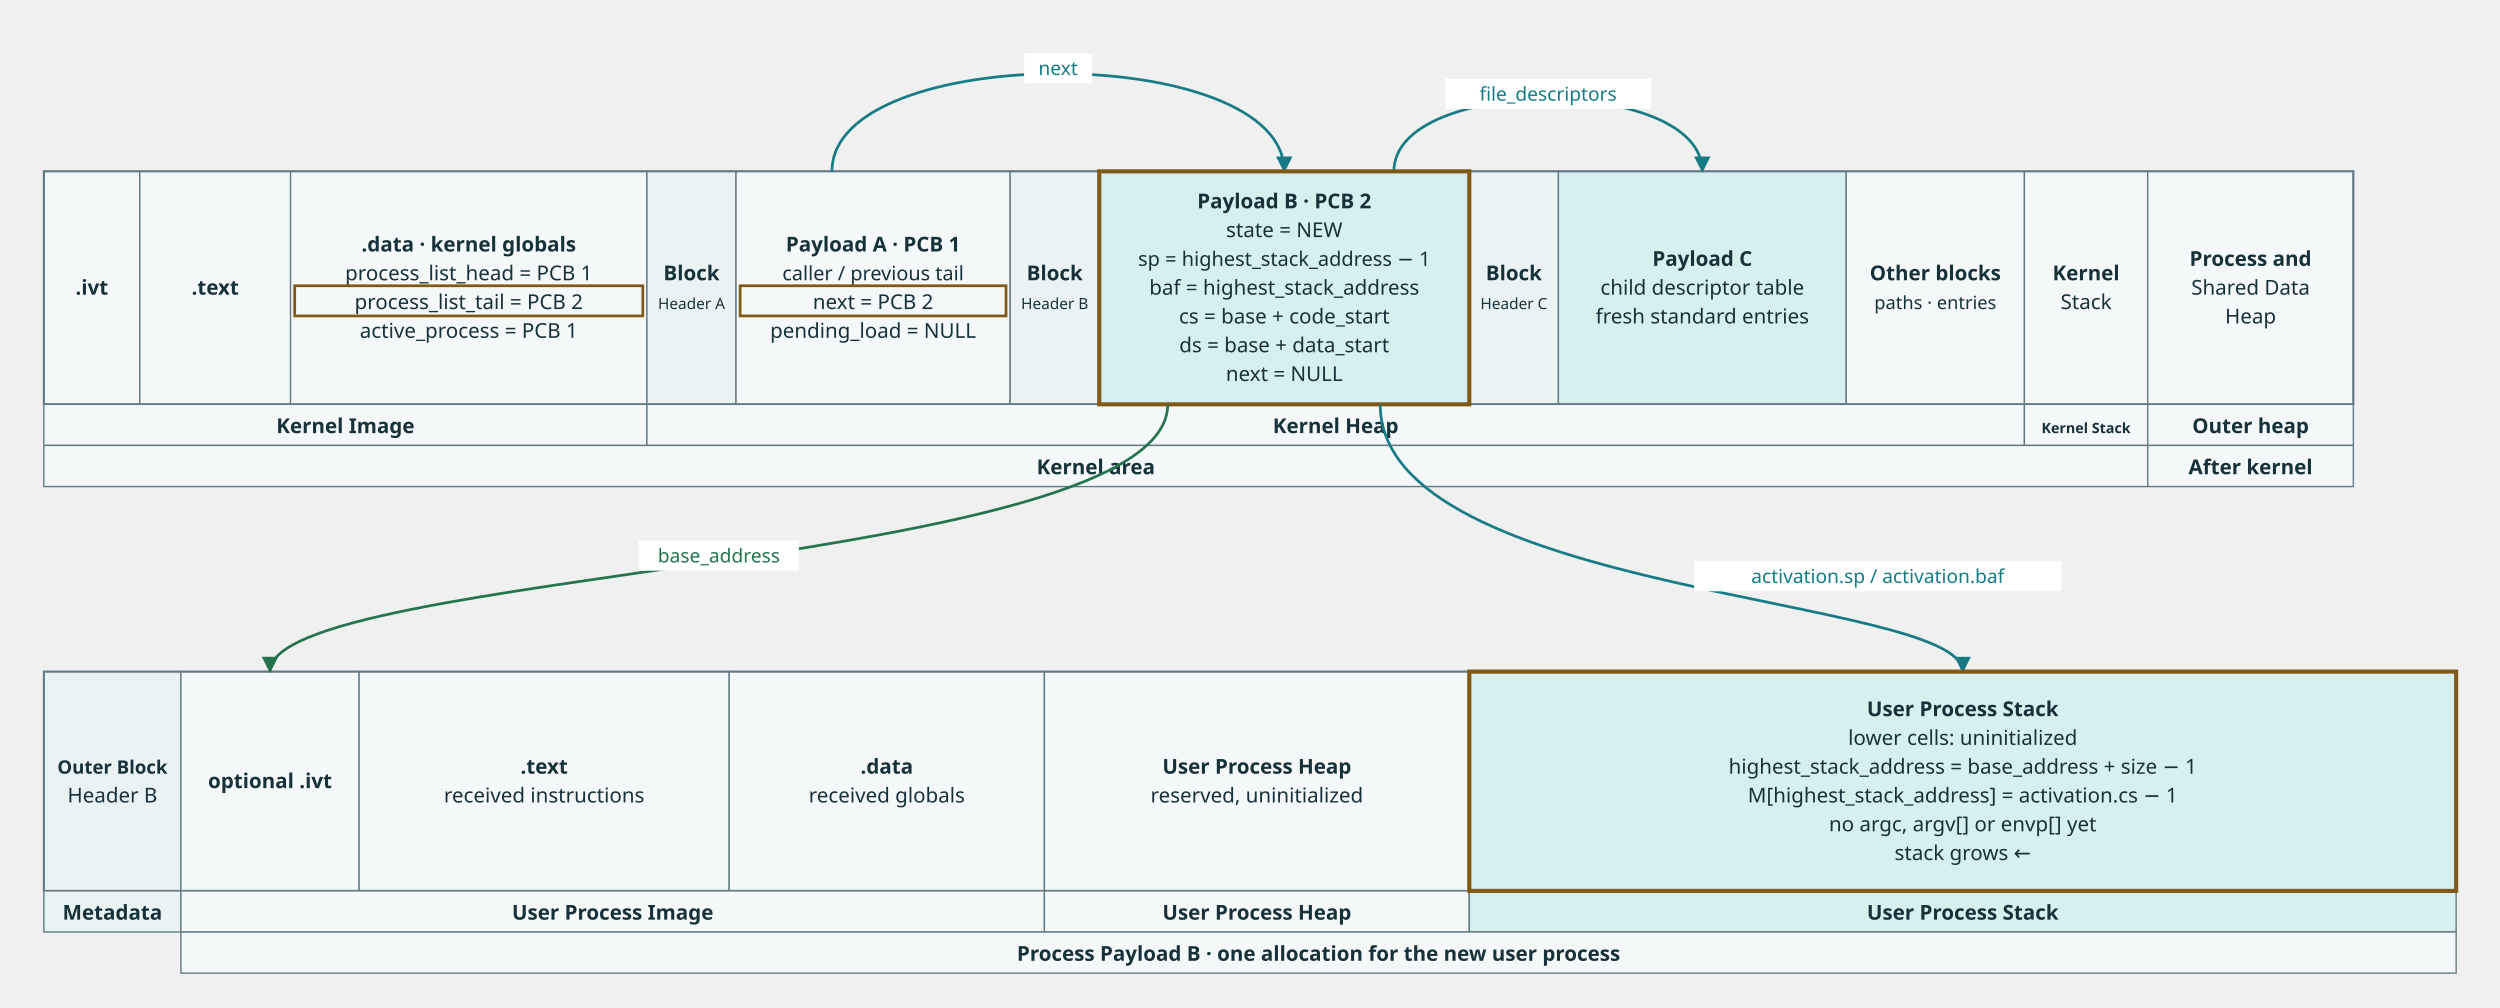
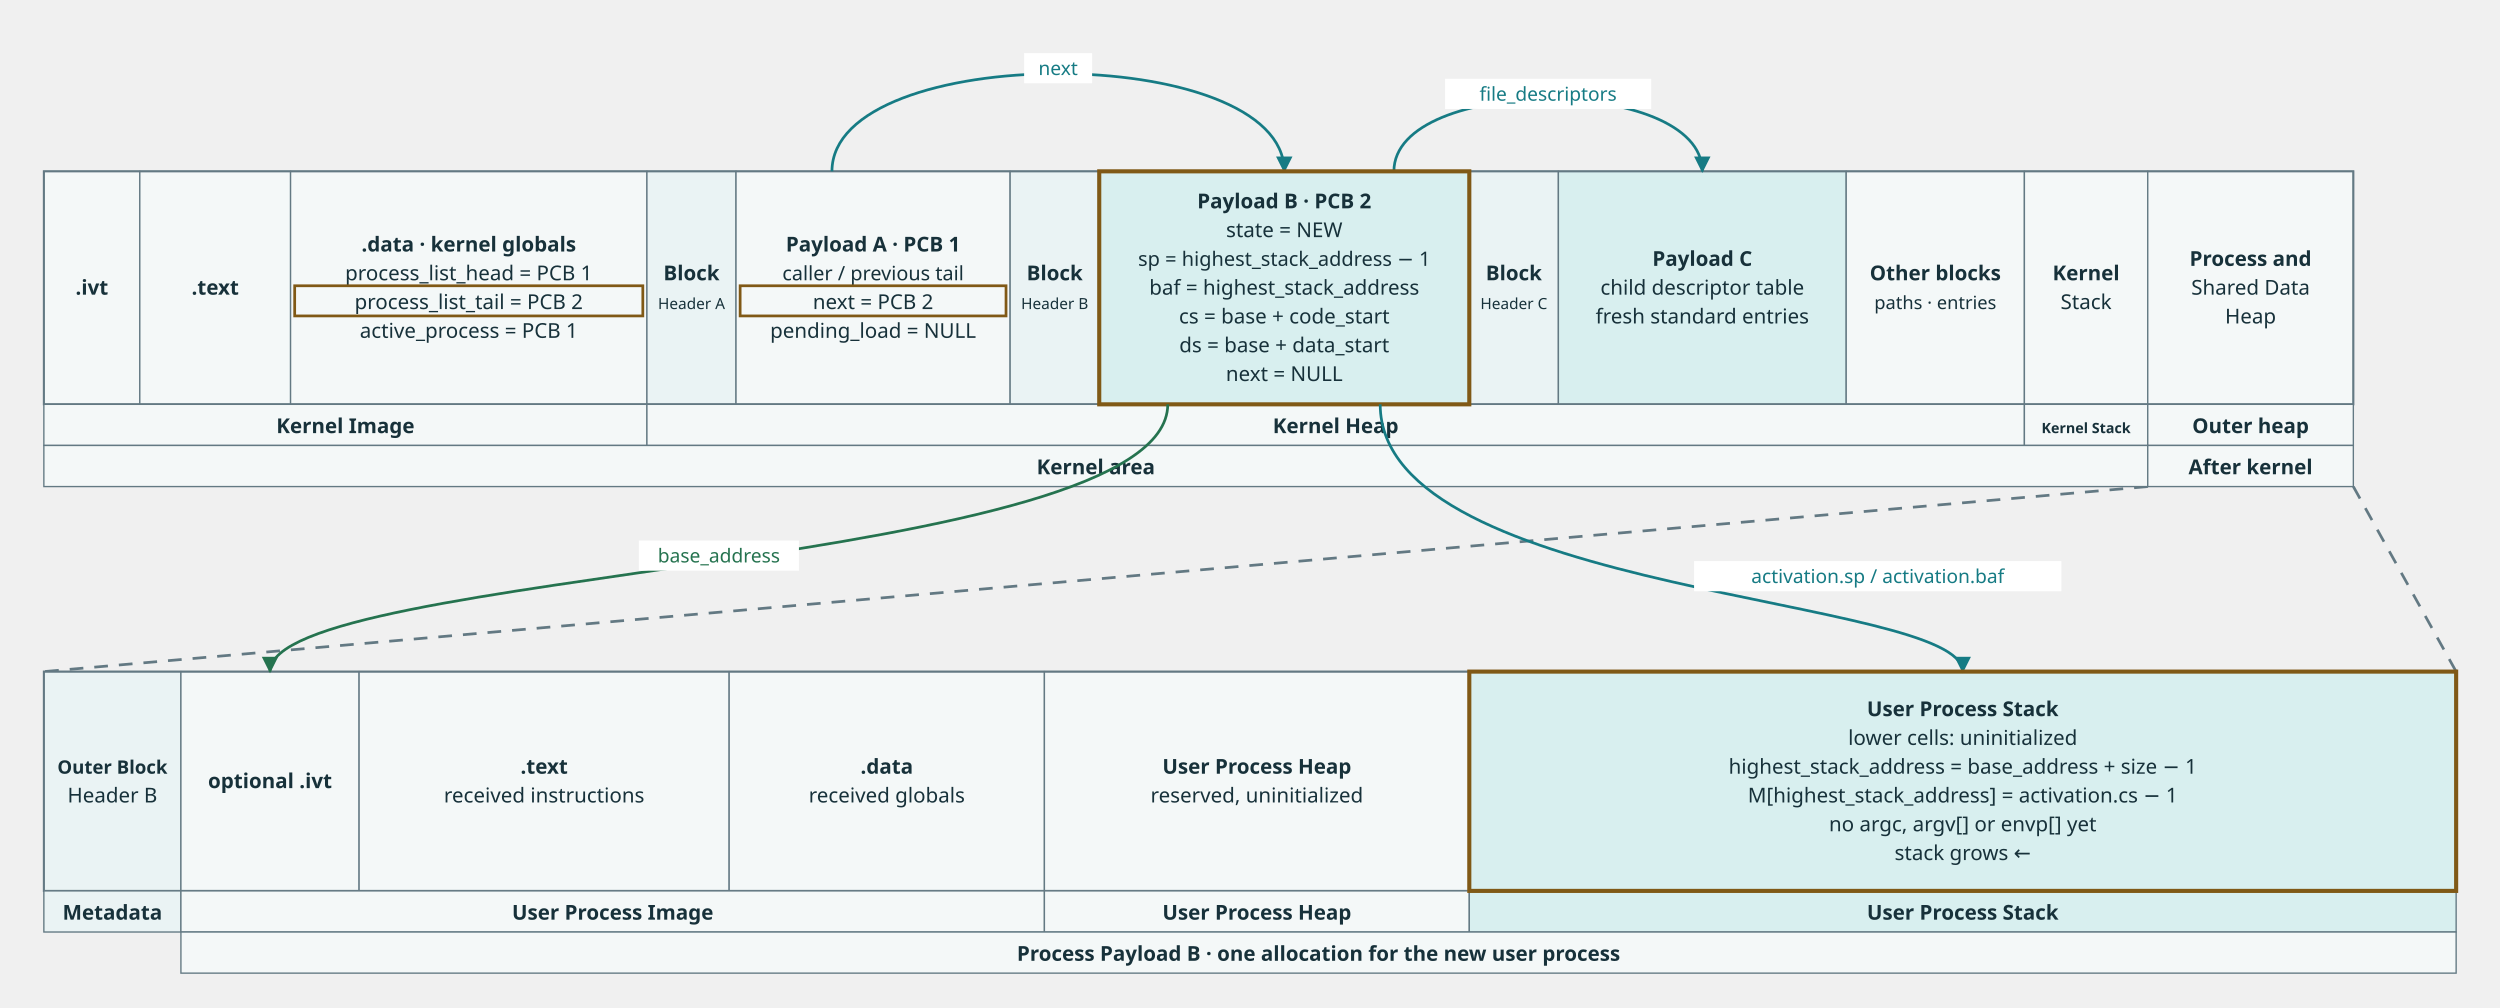
<svg xmlns="http://www.w3.org/2000/svg" width="1824" height="735" viewBox="0 0 1824 735" role="img" aria-labelledby="title desc">
  <defs>
    <marker id="405ea8" viewBox="0 0 10 10" refX="9" refY="5" markerWidth="6" markerHeight="6" orient="auto">
      <path d="M 0 0 L 10 5 L 0 10 z" fill="#167b84" />
    </marker>
    <marker id="26715b" viewBox="0 0 10 10" refX="9" refY="5" markerWidth="6" markerHeight="6" orient="auto">
      <path d="M 0 0 L 10 5 L 0 10 z" fill="#25734f" />
    </marker>
    <marker id="785099" viewBox="0 0 10 10" refX="9" refY="5" markerWidth="6" markerHeight="6" orient="auto">
      <path d="M 0 0 L 10 5 L 0 10 z" fill="#167b84" />
    </marker>
    <marker id="9c3d15" viewBox="0 0 10 10" refX="9" refY="5" markerWidth="6" markerHeight="6" orient="auto">
      <path d="M 0 0 L 10 5 L 0 10 z" fill="#805916" />
    </marker>
  </defs>
  <g font-family="Cantarell, sans-serif">
    <g transform="translate(0,-125)">
+       <path data-presentation="payload-zoom-guides" d="M 1567 480 L 32 615 M 1717 480 L 1792 615" fill="none" stroke="#637983" stroke-width="2" stroke-dasharray="10 8" />
      <rect x="32" y="250" width="70" height="170" fill="#f4f8f8" stroke="#637983" stroke-width="1" />
      <text x="67.0" y="340.0" text-anchor="middle" font-size="15" font-weight="bold" fill="#17313a">.ivt</text>
      <rect x="102" y="250" width="110" height="170" fill="#f4f8f8" stroke="#637983" stroke-width="1" />
      <text x="157.0" y="340.0" text-anchor="middle" font-size="15" font-weight="bold" fill="#17313a">.text</text>
      <rect x="212" y="250" width="260" height="170" fill="#f4f8f8" stroke="#637983" stroke-width="1" />
      <text x="342.0" y="308.5" text-anchor="middle" font-size="15" font-weight="bold" fill="#17313a">.data · kernel globals</text>
      <text x="342.0" y="329.5" text-anchor="middle" font-size="15" font-weight="normal" fill="#17313a">process_list_head = PCB 1</text>
      <text x="342.0" y="350.5" text-anchor="middle" font-size="15" font-weight="normal" fill="#17313a">process_list_tail = PCB 2</text>
      <text x="342.0" y="371.5" text-anchor="middle" font-size="15" font-weight="normal" fill="#17313a">active_process = PCB 1</text>
      <rect x="472" y="250" width="65" height="170" fill="#eaf3f4" stroke="#637983" stroke-width="1" />
      <text x="504.5" y="329.5" text-anchor="middle" font-size="15" font-weight="bold" fill="#17313a">Block</text>
      <text x="504.5" y="350.5" text-anchor="middle" font-size="11.229" font-weight="normal" fill="#17313a">Header A</text>
      <rect x="537" y="250" width="200" height="170" fill="#f4f8f8" stroke="#637983" stroke-width="1" />
      <text x="637.0" y="308.5" text-anchor="middle" font-size="15" font-weight="bold" fill="#17313a">Payload A · PCB 1</text>
      <text x="637.0" y="329.5" text-anchor="middle" font-size="14.484" font-weight="normal" fill="#17313a">caller / previous tail</text>
      <text x="637.0" y="350.5" text-anchor="middle" font-size="15" font-weight="normal" fill="#17313a">next = PCB 2</text>
      <text x="637.0" y="371.5" text-anchor="middle" font-size="15" font-weight="normal" fill="#17313a">pending_load = NULL</text>
      <rect x="737" y="250" width="65" height="170" fill="#eaf3f4" stroke="#637983" stroke-width="1" />
      <text x="769.5" y="329.5" text-anchor="middle" font-size="15" font-weight="bold" fill="#17313a">Block</text>
      <text x="769.5" y="350.5" text-anchor="middle" font-size="11.229" font-weight="normal" fill="#17313a">Header B</text>
      <rect x="802" y="250" width="270" height="170" fill="#d8efef" stroke="#637983" stroke-width="1" />
      <text x="937.0" y="277.0" text-anchor="middle" font-size="15" font-weight="bold" fill="#17313a">Payload B · PCB 2</text>
      <text x="937.0" y="298.0" text-anchor="middle" font-size="15" font-weight="normal" fill="#17313a">state = NEW</text>
      <text x="937.0" y="319.0" text-anchor="middle" font-size="14.576" font-weight="normal" fill="#17313a">sp = highest_stack_address − 1</text>
      <text x="937.0" y="340.0" text-anchor="middle" font-size="15" font-weight="normal" fill="#17313a">baf = highest_stack_address</text>
      <text x="937.0" y="361.0" text-anchor="middle" font-size="15" font-weight="normal" fill="#17313a">cs = base + code_start</text>
      <text x="937.0" y="382.0" text-anchor="middle" font-size="15" font-weight="normal" fill="#17313a">ds = base + data_start</text>
      <text x="937.0" y="403.0" text-anchor="middle" font-size="15" font-weight="normal" fill="#17313a">next = NULL</text>
      <rect x="1072" y="250" width="65" height="170" fill="#eaf3f4" stroke="#637983" stroke-width="1" />
      <text x="1104.5" y="329.5" text-anchor="middle" font-size="15" font-weight="bold" fill="#17313a">Block</text>
      <text x="1104.5" y="350.5" text-anchor="middle" font-size="11.229" font-weight="normal" fill="#17313a">Header C</text>
      <rect x="1137" y="250" width="210" height="170" fill="#d8efef" stroke="#637983" stroke-width="1" />
      <text x="1242.0" y="319.0" text-anchor="middle" font-size="15" font-weight="bold" fill="#17313a">Payload C</text>
      <text x="1242.0" y="340.0" text-anchor="middle" font-size="15" font-weight="normal" fill="#17313a">child descriptor table</text>
      <text x="1242.0" y="361.0" text-anchor="middle" font-size="15" font-weight="normal" fill="#17313a">fresh standard entries</text>
      <rect x="1347" y="250" width="130" height="170" fill="#f4f8f8" stroke="#637983" stroke-width="1" />
      <text x="1412.0" y="329.5" text-anchor="middle" font-size="15" font-weight="bold" fill="#17313a">Other blocks</text>
      <text x="1412.0" y="350.5" text-anchor="middle" font-size="13.333" font-weight="normal" fill="#17313a">paths · entries</text>
      <rect x="1477" y="250" width="90" height="170" fill="#f4f8f8" stroke="#637983" stroke-width="1" />
      <text x="1522.0" y="329.5" text-anchor="middle" font-size="15" font-weight="bold" fill="#17313a">Kernel</text>
      <text x="1522.0" y="350.5" text-anchor="middle" font-size="15" font-weight="normal" fill="#17313a">Stack</text>
      <rect x="1567" y="250" width="150" height="170" fill="#f4f8f8" stroke="#637983" stroke-width="1" />
      <text x="1642.0" y="319.0" text-anchor="middle" font-size="15" font-weight="bold" fill="#17313a">Process and</text>
      <text x="1642.0" y="340.0" text-anchor="middle" font-size="15" font-weight="normal" fill="#17313a">Shared Data</text>
      <text x="1642.0" y="361.0" text-anchor="middle" font-size="15" font-weight="normal" fill="#17313a">Heap</text>
      <rect x="32" y="250" width="1685" height="170" fill="none" stroke="#637983" stroke-width="1.5" />
      <rect x="32" y="420" width="440" height="30" fill="#f4f8f8" stroke="#637983" stroke-width="1" />
      <text x="252.0" y="441" text-anchor="middle" font-size="15" font-weight="bold" fill="#17313a">Kernel Image</text>
      <rect x="472" y="420" width="1005" height="30" fill="#f4f8f8" stroke="#637983" stroke-width="1" />
      <text x="974.5" y="441" text-anchor="middle" font-size="15" font-weight="bold" fill="#17313a">Kernel Heap</text>
      <rect x="1477" y="420" width="90" height="30" fill="#f4f8f8" stroke="#637983" stroke-width="1" />
      <text x="1522.0" y="441" text-anchor="middle" font-size="10.417" font-weight="bold" fill="#17313a">Kernel Stack</text>
      <rect x="1567" y="420" width="150" height="30" fill="#f4f8f8" stroke="#637983" stroke-width="1" />
      <text x="1642.0" y="441" text-anchor="middle" font-size="15" font-weight="bold" fill="#17313a">Outer heap</text>
      <rect x="32" y="450" width="1535" height="30" fill="#f4f8f8" stroke="#637983" stroke-width="1" />
      <text x="799.5" y="471" text-anchor="middle" font-size="15" font-weight="bold" fill="#17313a">Kernel area</text>
      <rect x="1567" y="450" width="150" height="30" fill="#f4f8f8" stroke="#637983" stroke-width="1" />
      <text x="1642.0" y="471" text-anchor="middle" font-size="15" font-weight="bold" fill="#17313a">After kernel</text>
      <path d="M 1017.0 250 C 1017.0 180, 1242.0 180, 1242.0 250" fill="none" stroke="#167b84" stroke-width="2" marker-end="url(#785099)" />
      <rect x="1054.3" y="182.5" width="150.4" height="22" fill="white" stroke="none" stroke-width="1" />
      <text x="1129.5" y="198.5" text-anchor="middle" font-size="14" font-weight="normal" fill="#167b84">file_descriptors</text>
      <path d="M 607.0 250 C 607.0 155, 937.0 155, 937.0 250" fill="none" stroke="#167b84" stroke-width="2" marker-end="url(#405ea8)" />
      <rect x="747.2" y="163.75" width="49.6" height="22" fill="white" stroke="none" stroke-width="1" />
      <text x="772.0" y="179.75" text-anchor="middle" font-size="14" font-weight="normal" fill="#167b84">next</text>
      <rect x="802" y="250" width="270" height="170" fill="none" stroke="#805916" stroke-width="3" />
      <rect x="32" y="615" width="100" height="160" fill="#eaf3f4" stroke="#637983" stroke-width="1" />
      <text x="82.0" y="689.5" text-anchor="middle" font-size="13.559" font-weight="bold" fill="#17313a">Outer Block</text>
      <text x="82.0" y="710.5" text-anchor="middle" font-size="15" font-weight="normal" fill="#17313a">Header B</text>
      <rect x="132" y="615" width="130" height="160" fill="#f4f8f8" stroke="#637983" stroke-width="1" />
      <text x="197.0" y="700.0" text-anchor="middle" font-size="15" font-weight="bold" fill="#17313a">optional .ivt</text>
      <rect x="262" y="615" width="270" height="160" fill="#f4f8f8" stroke="#637983" stroke-width="1" />
      <text x="397.0" y="689.5" text-anchor="middle" font-size="15" font-weight="bold" fill="#17313a">.text</text>
      <text x="397.0" y="710.5" text-anchor="middle" font-size="15" font-weight="normal" fill="#17313a">received instructions</text>
      <rect x="532" y="615" width="230" height="160" fill="#f4f8f8" stroke="#637983" stroke-width="1" />
      <text x="647.0" y="689.5" text-anchor="middle" font-size="15" font-weight="bold" fill="#17313a">.data</text>
      <text x="647.0" y="710.5" text-anchor="middle" font-size="15" font-weight="normal" fill="#17313a">received globals</text>
      <rect x="762" y="615" width="310" height="160" fill="#f4f8f8" stroke="#637983" stroke-width="1" />
      <text x="917.0" y="689.5" text-anchor="middle" font-size="15" font-weight="bold" fill="#17313a">User Process Heap</text>
      <text x="917.0" y="710.5" text-anchor="middle" font-size="15" font-weight="normal" fill="#17313a">reserved, uninitialized</text>
      <rect x="1072" y="615" width="720" height="160" fill="#d8efef" stroke="#637983" stroke-width="1" />
      <text x="1432.0" y="647.5" text-anchor="middle" font-size="15" font-weight="bold" fill="#17313a">User Process Stack</text>
      <text x="1432.0" y="668.5" text-anchor="middle" font-size="15" font-weight="normal" fill="#17313a">lower cells: uninitialized</text>
      <text x="1432.0" y="689.5" text-anchor="middle" font-size="15" font-weight="normal" fill="#17313a">highest_stack_address = base_address + size − 1</text>
      <text x="1432.0" y="710.5" text-anchor="middle" font-size="15" font-weight="normal" fill="#17313a">M[highest_stack_address] = activation.cs − 1</text>
      <text x="1432.0" y="731.5" text-anchor="middle" font-size="15" font-weight="normal" fill="#17313a">no argc, argv[] or envp[] yet</text>
      <text x="1432.0" y="752.5" text-anchor="middle" font-size="15" font-weight="normal" fill="#17313a">stack grows ←</text>
      <rect x="32" y="615" width="1760" height="160" fill="none" stroke="#637983" stroke-width="1.5" />
      <rect x="32" y="775" width="100" height="30" fill="#eaf3f4" stroke="#637983" stroke-width="1" />
      <text x="82.0" y="796" text-anchor="middle" font-size="15" font-weight="bold" fill="#17313a">Metadata</text>
      <rect x="132" y="775" width="630" height="30" fill="#f4f8f8" stroke="#637983" stroke-width="1" />
      <text x="447.0" y="796" text-anchor="middle" font-size="15" font-weight="bold" fill="#17313a">User Process Image</text>
      <rect x="762" y="775" width="310" height="30" fill="#f4f8f8" stroke="#637983" stroke-width="1" />
      <text x="917.0" y="796" text-anchor="middle" font-size="15" font-weight="bold" fill="#17313a">User Process Heap</text>
      <rect x="1072" y="775" width="720" height="30" fill="#d8efef" stroke="#637983" stroke-width="1" />
      <text x="1432.0" y="796" text-anchor="middle" font-size="15" font-weight="bold" fill="#17313a">User Process Stack</text>
      <rect x="132" y="805" width="1660" height="30" fill="#f4f8f8" stroke="#637983" stroke-width="1" />
      <text x="962.0" y="826" text-anchor="middle" font-size="15" font-weight="bold" fill="#17313a">Process Payload B · one allocation for the new user process</text>
      <path d="M 852.0 420 C 852.0 540, 197.0 540, 197.0 615" fill="none" stroke="#25734f" stroke-width="2" marker-end="url(#26715b)" />
      <rect x="466.1" y="519.375" width="116.8" height="22" fill="white" stroke="none" stroke-width="1" />
      <text x="524.5" y="535.375" text-anchor="middle" font-size="14" font-weight="normal" fill="#25734f">base_address</text>
      <path d="M 1007.0 420 C 1007.0 560, 1432.0 560, 1432.0 615" fill="none" stroke="#167b84" stroke-width="2" marker-end="url(#405ea8)" />
      <rect x="1236.0" y="534.375" width="268.0" height="22" fill="white" stroke="none" stroke-width="1" />
      <text x="1370" y="550.375" text-anchor="middle" font-size="14" font-weight="normal" fill="#167b84">activation.sp / activation.baf</text>
      <rect x="215" y="333.5" width="254" height="22" fill="none" stroke="#805916" stroke-width="2" />
      <rect x="540" y="333.5" width="194" height="22" fill="none" stroke="#805916" stroke-width="2" />
      <rect x="1072" y="615" width="720" height="160" fill="none" stroke="#805916" stroke-width="3" />
    </g>
  </g>
</svg>
